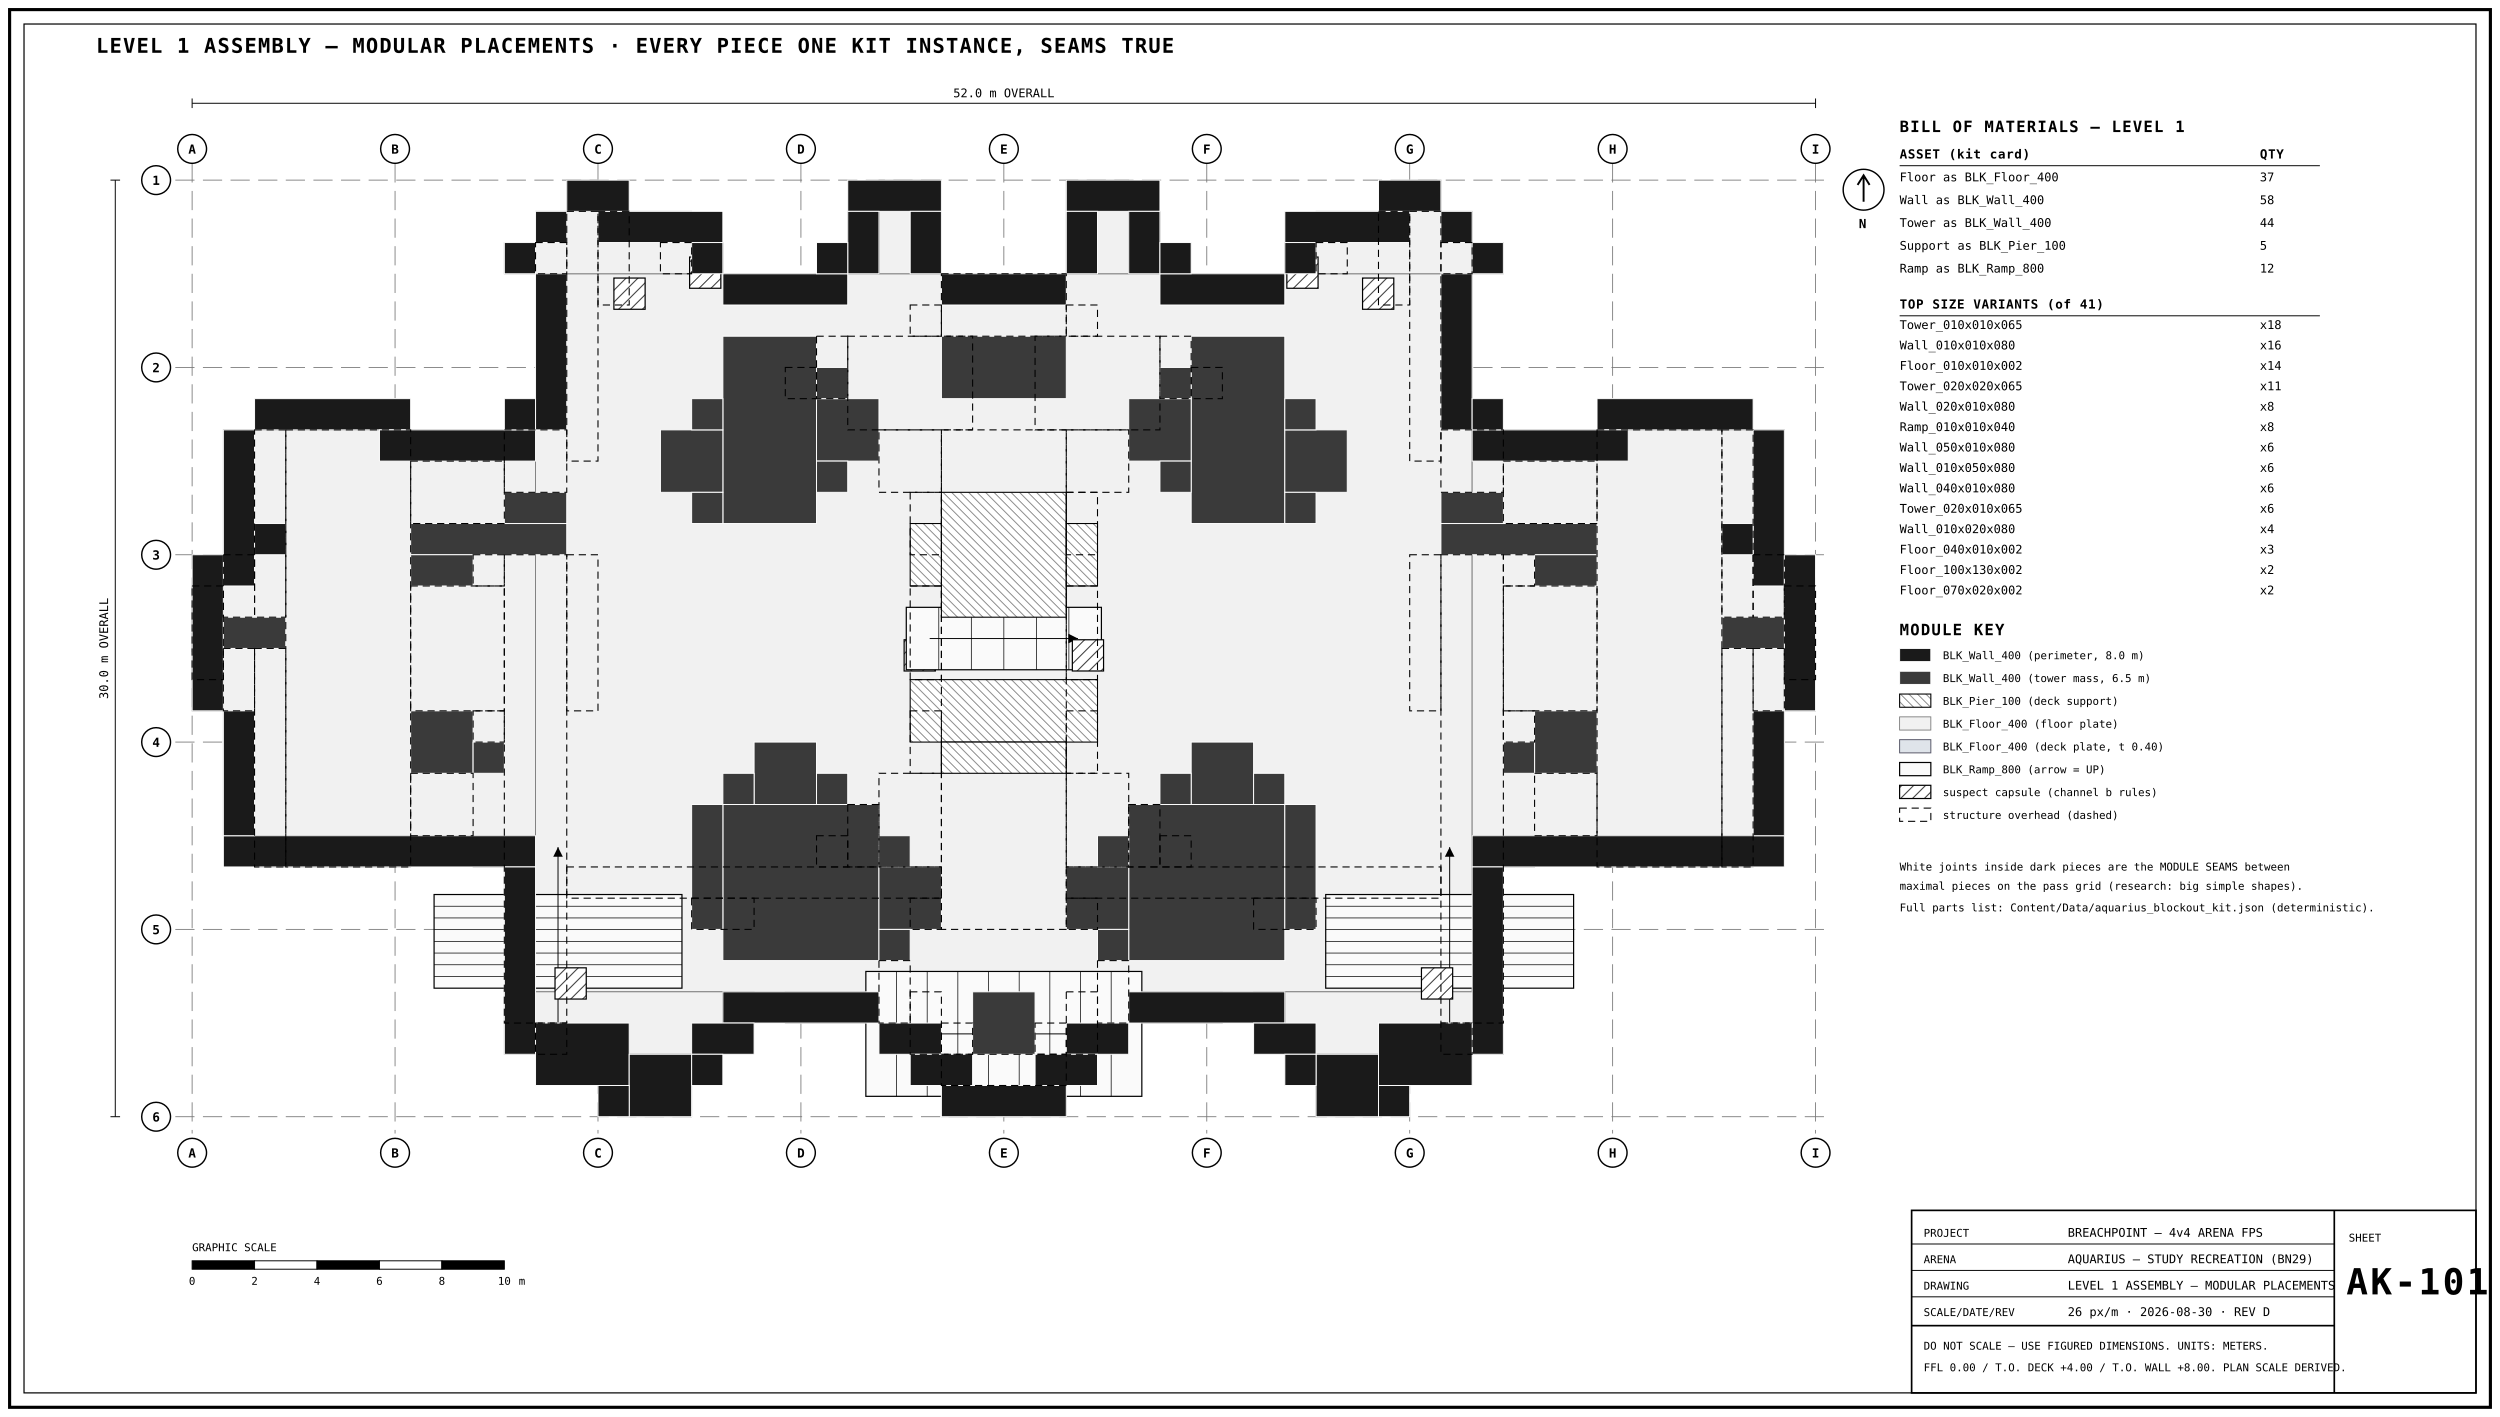
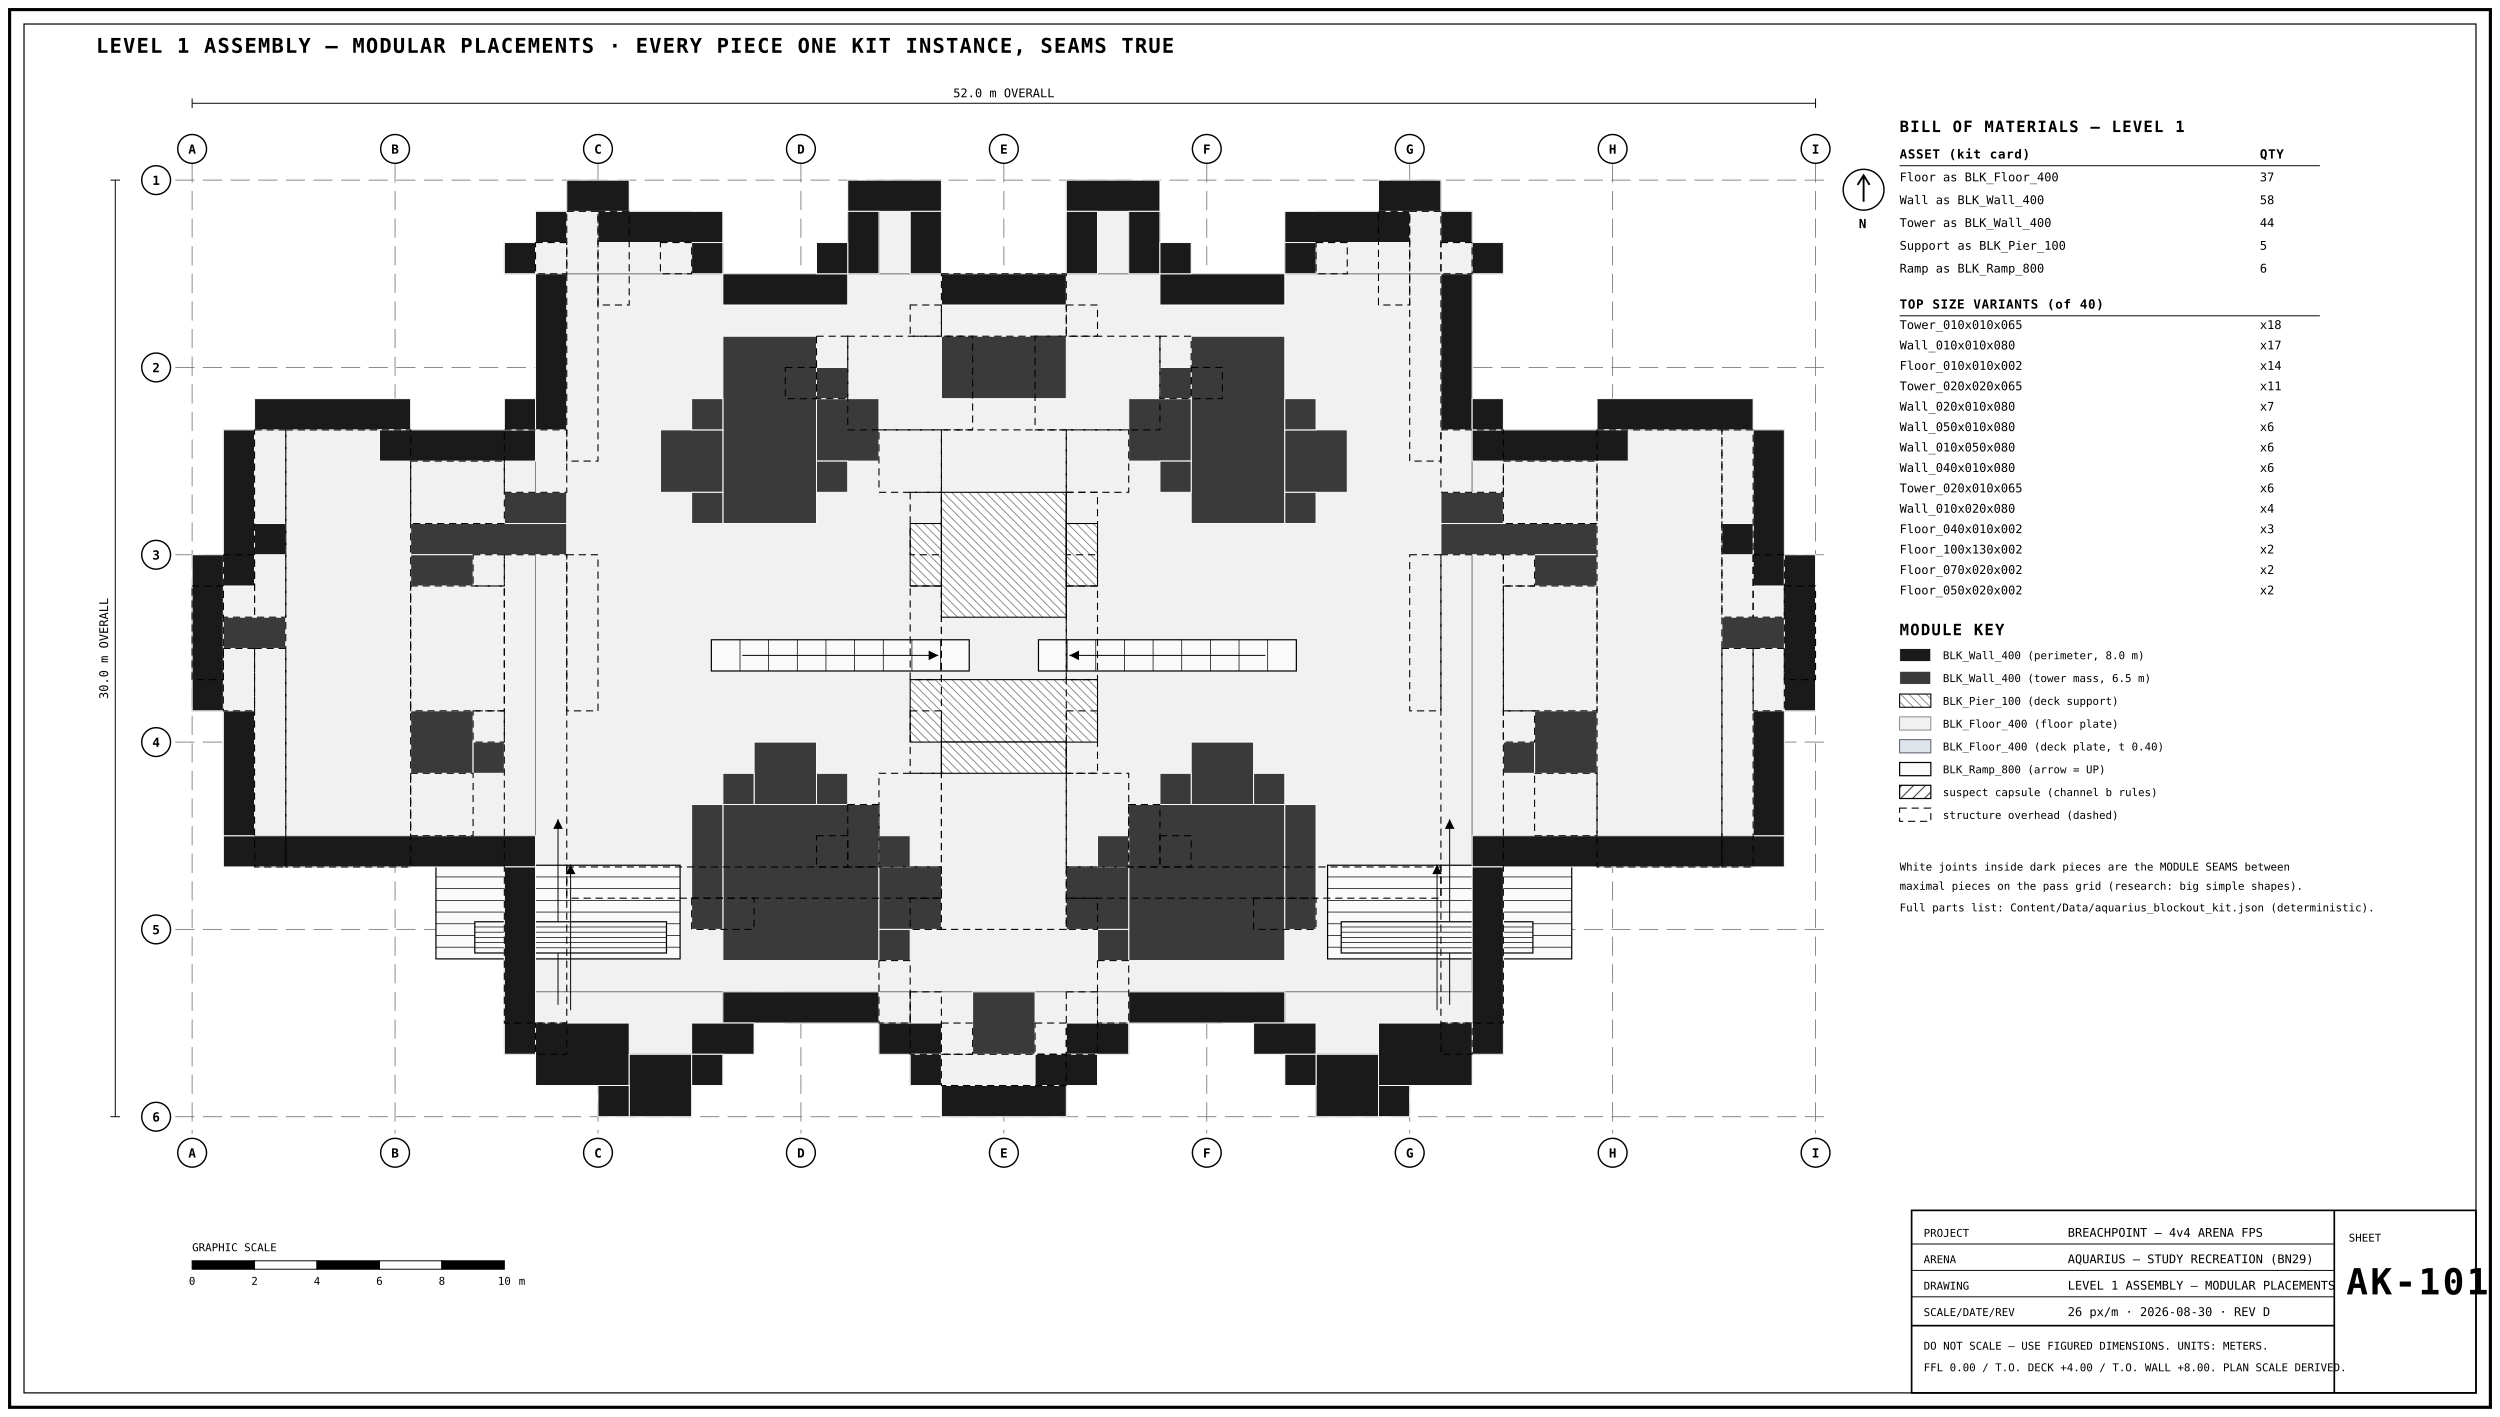
<svg xmlns="http://www.w3.org/2000/svg" width="2082" height="1180" viewBox="0 0 2082 1180">
  <style>
  .paper{fill:#ffffff}
  .frame{fill:none;stroke:#000;stroke-width:1.4}
  .border{fill:none;stroke:#000;stroke-width:2.6}
  .border2{fill:none;stroke:#000;stroke-width:1.0}
  .poche{fill:#111111;stroke:#000;stroke-width:0.9}
  .hatch{fill:url(#h45);stroke:#000;stroke-width:1.1}
  .hatch2{fill:url(#h135);stroke:#000;stroke-width:0.9}
  .plate{fill:#e8e8e8;stroke:#000;stroke-width:1.1}
  .floorp{fill:#f1f1f1;stroke:#333;stroke-width:0.9}
  .stairp{fill:#fafafa;stroke:#000;stroke-width:1.0}
  .over{fill:none;stroke:#000;stroke-width:0.9;stroke-dasharray:6 4}
  .below{fill:none;stroke:#9a9a9a;stroke-width:0.7}
  .tread{stroke:#000;stroke-width:0.6;fill:none}
  .gridl{stroke:#777;stroke-width:0.7;stroke-dasharray:16 7}
  .bubble{fill:#fff;stroke:#000;stroke-width:1.2}
  .secline{stroke:#000;stroke-width:1.7;stroke-dasharray:18 5 4 5}
  .ground{stroke:#000;stroke-width:2.6}
  .beyond{fill:#f4f4f4;stroke:#8a8a8a;stroke-width:0.8}
  .beyond2{fill:#d9d9d9;stroke:#6e6e6e;stroke-width:0.8}
  .dim{stroke:#000;stroke-width:0.8;fill:none}
  .dimtext{font:10px monospace;fill:#000}
  .label{font:bold 10.5px monospace;fill:#000;letter-spacing:0.5px}
  .rooml{font:bold 12.5px monospace;fill:#000;letter-spacing:1px}
  .roomd{font:10px monospace;fill:#000}
  .small{font:9px monospace;fill:#000}
  .note{font:10.5px monospace;fill:#000}
  .big{font:bold 17px monospace;fill:#000;letter-spacing:1px}
  .panel{font:bold 13px monospace;fill:#000;letter-spacing:1px}
  .sheetno{font:bold 30px monospace;fill:#000;letter-spacing:2px}
  .datum{stroke:#000;stroke-width:0.7;stroke-dasharray:12 4 2 4}
  .isotop{fill:#ededed;stroke:#000;stroke-width:1.0;stroke-linejoin:round}
  .isoeast{fill:#ffffff;stroke:#000;stroke-width:1.0;stroke-linejoin:round}
  .isonorth{fill:#d4d4d4;stroke:#000;stroke-width:1.0;stroke-linejoin:round}
  .isoplate{fill:#f7f7f7;stroke:#000;stroke-width:1.6;stroke-linejoin:round}
  .isofloor{fill:#e2e2e2;stroke:#555;stroke-width:0.8;stroke-linejoin:round}

  .mwall{fill:#1a1a1a;stroke:#ffffff;stroke-width:0.8}
  .mwallo{fill:none;stroke:#000;stroke-width:1.2}
  .mtower{fill:#3a3a3a;stroke:#ffffff;stroke-width:0.8}
  .mfloor{fill:#f1f1f1;stroke:#777;stroke-width:0.7}
  .mdeck{fill:#dfe4ea;stroke:#556;stroke-width:0.8}
  .mpier{fill:url(#h135);stroke:#000;stroke-width:0.9}
  .mramp{fill:#fafafa;stroke:#000;stroke-width:1.0}
  .msus{fill:url(#h45);stroke:#000;stroke-width:1.0}
</style>
  <defs>
    <pattern id="h45" width="7" height="7" patternUnits="userSpaceOnUse" patternTransform="rotate(45)">
      <rect width="7" height="7" fill="#ffffff" />
      <line x1="0" y1="0" x2="0" y2="7" stroke="#000" stroke-width="1.2" />
    </pattern>
    <pattern id="h135" width="5" height="5" patternUnits="userSpaceOnUse" patternTransform="rotate(-45)">
      <rect width="5" height="5" fill="#ffffff" />
      <line x1="0" y1="0" x2="0" y2="5" stroke="#555" stroke-width="1.0" />
    </pattern>
  </defs>
  <rect class="paper" width="2082" height="1180" />
  <text class="big" x="80" y="44">LEVEL 1 ASSEMBLY — MODULAR PLACEMENTS · EVERY PIECE ONE KIT INSTANCE, SEAMS TRUE</text>
  <line class="gridl" x1="160" y1="136" x2="160" y2="944" />
  <circle class="bubble" cx="160" cy="124" r="12" />
  <text class="label" x="160" y="128" text-anchor="middle">A</text>
  <circle class="bubble" cx="160" cy="960" r="12" />
  <text class="label" x="160" y="964" text-anchor="middle">A</text>
  <line class="gridl" x1="329" y1="136" x2="329" y2="944" />
  <circle class="bubble" cx="329" cy="124" r="12" />
  <text class="label" x="329" y="128" text-anchor="middle">B</text>
  <circle class="bubble" cx="329" cy="960" r="12" />
  <text class="label" x="329" y="964" text-anchor="middle">B</text>
  <line class="gridl" x1="498" y1="136" x2="498" y2="944" />
  <circle class="bubble" cx="498" cy="124" r="12" />
  <text class="label" x="498" y="128" text-anchor="middle">C</text>
  <circle class="bubble" cx="498" cy="960" r="12" />
  <text class="label" x="498" y="964" text-anchor="middle">C</text>
  <line class="gridl" x1="667" y1="136" x2="667" y2="944" />
  <circle class="bubble" cx="667" cy="124" r="12" />
  <text class="label" x="667" y="128" text-anchor="middle">D</text>
  <circle class="bubble" cx="667" cy="960" r="12" />
  <text class="label" x="667" y="964" text-anchor="middle">D</text>
  <line class="gridl" x1="836" y1="136" x2="836" y2="944" />
  <circle class="bubble" cx="836" cy="124" r="12" />
  <text class="label" x="836" y="128" text-anchor="middle">E</text>
  <circle class="bubble" cx="836" cy="960" r="12" />
  <text class="label" x="836" y="964" text-anchor="middle">E</text>
  <line class="gridl" x1="1005" y1="136" x2="1005" y2="944" />
  <circle class="bubble" cx="1005" cy="124" r="12" />
  <text class="label" x="1005" y="128" text-anchor="middle">F</text>
  <circle class="bubble" cx="1005" cy="960" r="12" />
  <text class="label" x="1005" y="964" text-anchor="middle">F</text>
  <line class="gridl" x1="1174" y1="136" x2="1174" y2="944" />
  <circle class="bubble" cx="1174" cy="124" r="12" />
  <text class="label" x="1174" y="128" text-anchor="middle">G</text>
  <circle class="bubble" cx="1174" cy="960" r="12" />
  <text class="label" x="1174" y="964" text-anchor="middle">G</text>
  <line class="gridl" x1="1343" y1="136" x2="1343" y2="944" />
  <circle class="bubble" cx="1343" cy="124" r="12" />
  <text class="label" x="1343" y="128" text-anchor="middle">H</text>
  <circle class="bubble" cx="1343" cy="960" r="12" />
  <text class="label" x="1343" y="964" text-anchor="middle">H</text>
  <line class="gridl" x1="1512" y1="136" x2="1512" y2="944" />
  <circle class="bubble" cx="1512" cy="124" r="12" />
  <text class="label" x="1512" y="128" text-anchor="middle">I</text>
  <circle class="bubble" cx="1512" cy="960" r="12" />
  <text class="label" x="1512" y="964" text-anchor="middle">I</text>
  <line class="gridl" x1="146" y1="150" x2="1526" y2="150" />
  <circle class="bubble" cx="130" cy="150" r="12" />
  <text class="label" x="130" y="154" text-anchor="middle">1</text>
  <line class="gridl" x1="146" y1="306" x2="1526" y2="306" />
  <circle class="bubble" cx="130" cy="306" r="12" />
  <text class="label" x="130" y="310" text-anchor="middle">2</text>
  <line class="gridl" x1="146" y1="462" x2="1526" y2="462" />
  <circle class="bubble" cx="130" cy="462" r="12" />
  <text class="label" x="130" y="466" text-anchor="middle">3</text>
  <line class="gridl" x1="146" y1="618" x2="1526" y2="618" />
  <circle class="bubble" cx="130" cy="618" r="12" />
  <text class="label" x="130" y="622" text-anchor="middle">4</text>
  <line class="gridl" x1="146" y1="774" x2="1526" y2="774" />
  <circle class="bubble" cx="130" cy="774" r="12" />
  <text class="label" x="130" y="778" text-anchor="middle">5</text>
  <line class="gridl" x1="146" y1="930" x2="1526" y2="930" />
  <circle class="bubble" cx="130" cy="930" r="12" />
  <text class="label" x="130" y="934" text-anchor="middle">6</text>
  <rect class="mfloor" x="446" y="228" width="780" height="598" />
  <rect class="mfloor" x="186" y="358" width="260" height="338" />
  <rect class="mfloor" x="1226" y="358" width="260" height="338" />
  <rect class="mfloor" x="758" y="826" width="156" height="78" />
  <rect class="mfloor" x="420" y="826" width="182" height="52" />
  <rect class="mfloor" x="1070" y="826" width="182" height="52" />
  <rect class="mfloor" x="446" y="176" width="130" height="52" />
  <rect class="mfloor" x="1096" y="176" width="130" height="52" />
  <rect class="mfloor" x="732" y="150" width="52" height="78" />
  <rect class="mfloor" x="888" y="150" width="52" height="78" />
  <rect class="mfloor" x="212" y="696" width="130" height="26" />
  <rect class="mfloor" x="1330" y="696" width="130" height="26" />
  <rect class="mfloor" x="420" y="696" width="26" height="130" />
  <rect class="mfloor" x="1226" y="696" width="26" height="130" />
  <rect class="mfloor" x="160" y="488" width="26" height="104" />
  <rect class="mfloor" x="1486" y="488" width="26" height="104" />
  <rect class="mfloor" x="654" y="826" width="104" height="26" />
  <rect class="mfloor" x="914" y="826" width="104" height="26" />
  <rect class="mfloor" x="524" y="878" width="52" height="52" />
  <rect class="mfloor" x="784" y="904" width="104" height="26" />
  <rect class="mfloor" x="1096" y="878" width="52" height="52" />
  <rect class="mfloor" x="706" y="176" width="26" height="52" />
  <rect class="mfloor" x="940" y="176" width="26" height="52" />
  <rect class="mfloor" x="472" y="150" width="26" height="26" />
  <rect class="mfloor" x="1174" y="150" width="26" height="26" />
  <rect class="mfloor" x="420" y="202" width="26" height="26" />
  <rect class="mfloor" x="576" y="202" width="26" height="26" />
  <rect class="mfloor" x="1070" y="202" width="26" height="26" />
  <rect class="mfloor" x="1226" y="202" width="26" height="26" />
  <rect class="mfloor" x="394" y="696" width="26" height="26" />
  <rect class="mfloor" x="1252" y="696" width="26" height="26" />
  <rect class="mfloor" x="602" y="826" width="26" height="26" />
  <rect class="mfloor" x="1044" y="826" width="26" height="26" />
  <rect class="mfloor" x="732" y="852" width="26" height="26" />
  <rect class="mfloor" x="914" y="852" width="26" height="26" />
  <rect class="mfloor" x="498" y="878" width="26" height="26" />
  <rect class="mfloor" x="1148" y="878" width="26" height="26" />
-   <rect class="mramp" x="361.5" y="744.958" width="206.44" height="78" />
-   <line class="dim" x1="464.72" y1="862.405" x2="464.72" y2="705.511" />
-   <path transform="translate(464.72,705.511) rotate(-90)" d="M 0 0 L -8 -4 L -8 4 Z" fill="#000" />
-   <line class="tread" x1="361.5" y1="754.708" x2="567.94" y2="754.708" />
-   <line class="tread" x1="361.5" y1="764.458" x2="567.94" y2="764.458" />
-   <line class="tread" x1="361.5" y1="774.208" x2="567.94" y2="774.208" />
-   <line class="tread" x1="361.5" y1="783.958" x2="567.94" y2="783.958" />
-   <line class="tread" x1="361.5" y1="793.708" x2="567.94" y2="793.708" />
-   <line class="tread" x1="361.5" y1="803.458" x2="567.94" y2="803.458" />
-   <line class="tread" x1="361.5" y1="813.208" x2="567.94" y2="813.208" />
-   <rect class="msus" x="462.224" y="806.006" width="26" height="26" />
-   <rect class="msus" x="511.26" y="231.562" width="26" height="26" />
-   <rect class="msus" x="574.31" y="214.064" width="26" height="26" />
-   <rect class="mramp" x="721.08" y="809.022" width="229.84" height="104" />
-   <line class="dim" x1="748.661" y1="861.022" x2="923.339" y2="861.022" />
-   <path transform="translate(923.339,861.022) rotate(0)" d="M 0 0 L -8 -4 L -8 4 Z" fill="#000" />
-   <line class="tread" x1="746.618" y1="809.022" x2="746.618" y2="913.022" />
-   <line class="tread" x1="772.156" y1="809.022" x2="772.156" y2="913.022" />
-   <line class="tread" x1="797.693" y1="809.022" x2="797.693" y2="913.022" />
-   <line class="tread" x1="823.231" y1="809.022" x2="823.231" y2="913.022" />
-   <line class="tread" x1="848.769" y1="809.022" x2="848.769" y2="913.022" />
-   <line class="tread" x1="874.307" y1="809.022" x2="874.307" y2="913.022" />
-   <line class="tread" x1="899.844" y1="809.022" x2="899.844" y2="913.022" />
-   <line class="tread" x1="925.382" y1="809.022" x2="925.382" y2="913.022" />
-   <rect class="msus" x="752.956" y="532.798" width="26" height="26" />
-   <rect class="mramp" x="754.75" y="505.784" width="162.5" height="52" />
-   <line class="dim" x1="774.25" y1="531.784" x2="897.75" y2="531.784" />
-   <path transform="translate(897.75,531.784) rotate(0)" d="M 0 0 L -8 -4 L -8 4 Z" fill="#000" />
-   <line class="tread" x1="781.833" y1="505.784" x2="781.833" y2="557.784" />
-   <line class="tread" x1="808.917" y1="505.784" x2="808.917" y2="557.784" />
-   <line class="tread" x1="836" y1="505.784" x2="836" y2="557.784" />
-   <line class="tread" x1="863.083" y1="505.784" x2="863.083" y2="557.784" />
-   <line class="tread" x1="890.167" y1="505.784" x2="890.167" y2="557.784" />
-   <rect class="msus" x="893.044" y="532.798" width="26" height="26" />
-   <rect class="msus" x="1071.69" y="214.064" width="26" height="26" />
-   <rect class="msus" x="1134.74" y="231.562" width="26" height="26" />
-   <rect class="mramp" x="1104.06" y="744.958" width="206.44" height="78" />
-   <line class="dim" x1="1207.28" y1="862.405" x2="1207.28" y2="705.511" />
-   <path transform="translate(1207.28,705.511) rotate(-90)" d="M 0 0 L -8 -4 L -8 4 Z" fill="#000" />
-   <line class="tread" x1="1104.06" y1="754.708" x2="1310.5" y2="754.708" />
-   <line class="tread" x1="1104.06" y1="764.458" x2="1310.5" y2="764.458" />
-   <line class="tread" x1="1104.06" y1="774.208" x2="1310.5" y2="774.208" />
-   <line class="tread" x1="1104.06" y1="783.958" x2="1310.5" y2="783.958" />
-   <line class="tread" x1="1104.06" y1="793.708" x2="1310.5" y2="793.708" />
-   <line class="tread" x1="1104.06" y1="803.458" x2="1310.5" y2="803.458" />
-   <line class="tread" x1="1104.06" y1="813.208" x2="1310.5" y2="813.208" />
-   <rect class="msus" x="1183.78" y="806.006" width="26" height="26" />
+   <rect class="mramp" x="363.06" y="720.57" width="203.32" height="78" />
+   <line class="dim" x1="464.72" y1="836.832" x2="464.72" y2="682.308" />
+   <path transform="translate(464.72,682.308) rotate(-90)" d="M 0 0 L -8 -4 L -8 4 Z" fill="#000" />
+   <line class="tread" x1="363.06" y1="730.32" x2="566.38" y2="730.32" />
+   <line class="tread" x1="363.06" y1="740.07" x2="566.38" y2="740.07" />
+   <line class="tread" x1="363.06" y1="749.82" x2="566.38" y2="749.82" />
+   <line class="tread" x1="363.06" y1="759.57" x2="566.38" y2="759.57" />
+   <line class="tread" x1="363.06" y1="769.32" x2="566.38" y2="769.32" />
+   <line class="tread" x1="363.06" y1="779.07" x2="566.38" y2="779.07" />
+   <line class="tread" x1="363.06" y1="788.82" x2="566.38" y2="788.82" />
+   <rect class="mramp" x="395.404" y="767.656" width="159.64" height="26" />
+   <line class="dim" x1="475.224" y1="841.319" x2="475.224" y2="719.993" />
+   <path transform="translate(475.224,719.993) rotate(-90)" d="M 0 0 L -8 -4 L -8 4 Z" fill="#000" />
+   <line class="tread" x1="395.404" y1="771.989" x2="555.044" y2="771.989" />
+   <line class="tread" x1="395.404" y1="776.323" x2="555.044" y2="776.323" />
+   <line class="tread" x1="395.404" y1="780.656" x2="555.044" y2="780.656" />
+   <line class="tread" x1="395.404" y1="784.989" x2="555.044" y2="784.989" />
+   <line class="tread" x1="395.404" y1="789.323" x2="555.044" y2="789.323" />
+   <rect class="mramp" x="592.406" y="532.798" width="214.76" height="26" />
+   <line class="dim" x1="618.177" y1="545.798" x2="781.395" y2="545.798" />
+   <path transform="translate(781.395,545.798) rotate(0)" d="M 0 0 L -8 -4 L -8 4 Z" fill="#000" />
+   <line class="tread" x1="616.268" y1="532.798" x2="616.268" y2="558.798" />
+   <line class="tread" x1="640.13" y1="532.798" x2="640.13" y2="558.798" />
+   <line class="tread" x1="663.993" y1="532.798" x2="663.993" y2="558.798" />
+   <line class="tread" x1="687.855" y1="532.798" x2="687.855" y2="558.798" />
+   <line class="tread" x1="711.717" y1="532.798" x2="711.717" y2="558.798" />
+   <line class="tread" x1="735.579" y1="532.798" x2="735.579" y2="558.798" />
+   <line class="tread" x1="759.442" y1="532.798" x2="759.442" y2="558.798" />
+   <line class="tread" x1="783.304" y1="532.798" x2="783.304" y2="558.798" />
+   <rect class="mramp" x="864.834" y="532.798" width="214.76" height="26" />
+   <line class="dim" x1="1053.82" y1="545.798" x2="890.605" y2="545.798" />
+   <path transform="translate(890.605,545.798) rotate(180)" d="M 0 0 L -8 -4 L -8 4 Z" fill="#000" />
+   <line class="tread" x1="888.696" y1="532.798" x2="888.696" y2="558.798" />
+   <line class="tread" x1="912.558" y1="532.798" x2="912.558" y2="558.798" />
+   <line class="tread" x1="936.421" y1="532.798" x2="936.421" y2="558.798" />
+   <line class="tread" x1="960.283" y1="532.798" x2="960.283" y2="558.798" />
+   <line class="tread" x1="984.145" y1="532.798" x2="984.145" y2="558.798" />
+   <line class="tread" x1="1008.01" y1="532.798" x2="1008.01" y2="558.798" />
+   <line class="tread" x1="1031.87" y1="532.798" x2="1031.87" y2="558.798" />
+   <line class="tread" x1="1055.73" y1="532.798" x2="1055.73" y2="558.798" />
+   <rect class="mramp" x="1105.62" y="720.57" width="203.32" height="78" />
+   <line class="dim" x1="1207.28" y1="836.832" x2="1207.28" y2="682.308" />
+   <path transform="translate(1207.28,682.308) rotate(-90)" d="M 0 0 L -8 -4 L -8 4 Z" fill="#000" />
+   <line class="tread" x1="1105.62" y1="730.32" x2="1308.94" y2="730.32" />
+   <line class="tread" x1="1105.62" y1="740.07" x2="1308.94" y2="740.07" />
+   <line class="tread" x1="1105.62" y1="749.82" x2="1308.94" y2="749.82" />
+   <line class="tread" x1="1105.62" y1="759.57" x2="1308.94" y2="759.57" />
+   <line class="tread" x1="1105.62" y1="769.32" x2="1308.94" y2="769.32" />
+   <line class="tread" x1="1105.62" y1="779.07" x2="1308.94" y2="779.07" />
+   <line class="tread" x1="1105.62" y1="788.82" x2="1308.94" y2="788.82" />
+   <rect class="mramp" x="1116.96" y="767.656" width="159.64" height="26" />
+   <line class="dim" x1="1196.78" y1="841.319" x2="1196.78" y2="719.993" />
+   <path transform="translate(1196.78,719.993) rotate(-90)" d="M 0 0 L -8 -4 L -8 4 Z" fill="#000" />
+   <line class="tread" x1="1116.96" y1="771.989" x2="1276.6" y2="771.989" />
+   <line class="tread" x1="1116.96" y1="776.323" x2="1276.6" y2="776.323" />
+   <line class="tread" x1="1116.96" y1="780.656" x2="1276.6" y2="780.656" />
+   <line class="tread" x1="1116.96" y1="784.989" x2="1276.6" y2="784.989" />
+   <line class="tread" x1="1116.96" y1="789.323" x2="1276.6" y2="789.323" />
  <rect class="mpier" x="784" y="410" width="104" height="104" />
  <rect class="mpier" x="758" y="566" width="156" height="52" />
  <rect class="mpier" x="784" y="618" width="104" height="26" />
  <rect class="mpier" x="758" y="436" width="26" height="52" />
  <rect class="mpier" x="888" y="436" width="26" height="52" />
  <rect class="mwall" x="186" y="696" width="260" height="26" />
  <rect class="mwall" x="1226" y="696" width="260" height="26" />
  <rect class="mwall" x="420" y="722" width="26" height="156" />
  <rect class="mwall" x="1226" y="722" width="26" height="156" />
  <rect class="mwall" x="446" y="852" width="78" height="52" />
  <rect class="mwall" x="1148" y="852" width="78" height="52" />
  <rect class="mwall" x="212" y="332" width="130" height="26" />
  <rect class="mwall" x="446" y="228" width="26" height="130" />
  <rect class="mwall" x="1200" y="228" width="26" height="130" />
  <rect class="mwall" x="1330" y="332" width="130" height="26" />
  <rect class="mwall" x="316" y="358" width="130" height="26" />
  <rect class="mwall" x="1226" y="358" width="130" height="26" />
  <rect class="mwall" x="186" y="358" width="26" height="130" />
  <rect class="mwall" x="1460" y="358" width="26" height="130" />
  <rect class="mwall" x="160" y="462" width="26" height="130" />
  <rect class="mwall" x="1486" y="462" width="26" height="130" />
  <rect class="mwall" x="602" y="826" width="130" height="26" />
  <rect class="mwall" x="940" y="826" width="130" height="26" />
  <rect class="mwall" x="498" y="176" width="104" height="26" />
  <rect class="mwall" x="1070" y="176" width="104" height="26" />
  <rect class="mwall" x="602" y="228" width="104" height="26" />
  <rect class="mwall" x="784" y="228" width="104" height="26" />
  <rect class="mwall" x="966" y="228" width="104" height="26" />
  <rect class="mwall" x="186" y="592" width="26" height="104" />
  <rect class="mwall" x="1460" y="592" width="26" height="104" />
  <rect class="mwall" x="524" y="878" width="52" height="52" />
  <rect class="mwall" x="784" y="904" width="104" height="26" />
  <rect class="mwall" x="1096" y="878" width="52" height="52" />
  <rect class="mwall" x="706" y="150" width="78" height="26" />
  <rect class="mwall" x="888" y="150" width="78" height="26" />
  <rect class="mwall" x="472" y="150" width="52" height="26" />
  <rect class="mwall" x="1148" y="150" width="52" height="26" />
  <rect class="mwall" x="706" y="176" width="26" height="52" />
  <rect class="mwall" x="758" y="176" width="26" height="52" />
  <rect class="mwall" x="888" y="176" width="26" height="52" />
  <rect class="mwall" x="940" y="176" width="26" height="52" />
  <rect class="mwall" x="576" y="852" width="52" height="26" />
  <rect class="mwall" x="732" y="852" width="52" height="26" />
  <rect class="mwall" x="888" y="852" width="52" height="26" />
  <rect class="mwall" x="1044" y="852" width="52" height="26" />
-   <rect class="mwall" x="758" y="878" width="52" height="26" />
  <rect class="mwall" x="862" y="878" width="52" height="26" />
  <rect class="mwall" x="446" y="176" width="26" height="26" />
  <rect class="mwall" x="1200" y="176" width="26" height="26" />
  <rect class="mwall" x="420" y="202" width="26" height="26" />
  <rect class="mwall" x="576" y="202" width="26" height="26" />
  <rect class="mwall" x="680" y="202" width="26" height="26" />
  <rect class="mwall" x="966" y="202" width="26" height="26" />
  <rect class="mwall" x="1070" y="202" width="26" height="26" />
  <rect class="mwall" x="1226" y="202" width="26" height="26" />
  <rect class="mwall" x="420" y="332" width="26" height="26" />
  <rect class="mwall" x="1226" y="332" width="26" height="26" />
  <rect class="mwall" x="212" y="436" width="26" height="26" />
  <rect class="mwall" x="1434" y="436" width="26" height="26" />
  <rect class="mwall" x="576" y="878" width="26" height="26" />
+   <rect class="mwall" x="758" y="878" width="26" height="26" />
  <rect class="mwall" x="1070" y="878" width="26" height="26" />
  <rect class="mwall" x="498" y="904" width="26" height="26" />
  <rect class="mwall" x="1148" y="904" width="26" height="26" />
  <rect class="mtower" x="602" y="670" width="130" height="130" />
  <rect class="mtower" x="940" y="670" width="130" height="130" />
  <rect class="mtower" x="602" y="280" width="78" height="156" />
  <rect class="mtower" x="992" y="280" width="78" height="156" />
  <rect class="mtower" x="784" y="280" width="104" height="52" />
  <rect class="mtower" x="342" y="436" width="130" height="26" />
  <rect class="mtower" x="1200" y="436" width="130" height="26" />
  <rect class="mtower" x="680" y="332" width="52" height="52" />
  <rect class="mtower" x="940" y="332" width="52" height="52" />
  <rect class="mtower" x="550" y="358" width="52" height="52" />
  <rect class="mtower" x="1070" y="358" width="52" height="52" />
  <rect class="mtower" x="342" y="592" width="52" height="52" />
  <rect class="mtower" x="1278" y="592" width="52" height="52" />
  <rect class="mtower" x="628" y="618" width="52" height="52" />
  <rect class="mtower" x="992" y="618" width="52" height="52" />
  <rect class="mtower" x="576" y="670" width="26" height="104" />
  <rect class="mtower" x="732" y="722" width="52" height="52" />
  <rect class="mtower" x="888" y="722" width="52" height="52" />
  <rect class="mtower" x="1070" y="670" width="26" height="104" />
  <rect class="mtower" x="810" y="826" width="52" height="52" />
  <rect class="mtower" x="420" y="410" width="52" height="26" />
  <rect class="mtower" x="1200" y="410" width="52" height="26" />
  <rect class="mtower" x="342" y="462" width="52" height="26" />
  <rect class="mtower" x="1278" y="462" width="52" height="26" />
  <rect class="mtower" x="186" y="514" width="52" height="26" />
  <rect class="mtower" x="1434" y="514" width="52" height="26" />
  <rect class="mtower" x="680" y="306" width="26" height="26" />
  <rect class="mtower" x="966" y="306" width="26" height="26" />
  <rect class="mtower" x="576" y="332" width="26" height="26" />
  <rect class="mtower" x="1070" y="332" width="26" height="26" />
  <rect class="mtower" x="680" y="384" width="26" height="26" />
  <rect class="mtower" x="966" y="384" width="26" height="26" />
  <rect class="mtower" x="576" y="410" width="26" height="26" />
  <rect class="mtower" x="1070" y="410" width="26" height="26" />
  <rect class="mtower" x="394" y="618" width="26" height="26" />
  <rect class="mtower" x="1252" y="618" width="26" height="26" />
  <rect class="mtower" x="602" y="644" width="26" height="26" />
  <rect class="mtower" x="680" y="644" width="26" height="26" />
  <rect class="mtower" x="966" y="644" width="26" height="26" />
  <rect class="mtower" x="1044" y="644" width="26" height="26" />
  <rect class="mtower" x="732" y="696" width="26" height="26" />
  <rect class="mtower" x="914" y="696" width="26" height="26" />
  <rect class="mtower" x="732" y="774" width="26" height="26" />
  <rect class="mtower" x="914" y="774" width="26" height="26" />
  <rect class="over" x="784" y="358" width="104" height="416" />
  <rect class="over" x="238" y="358" width="104" height="364" />
  <rect class="over" x="1330" y="358" width="104" height="364" />
  <rect class="over" x="420" y="462" width="52" height="390" />
  <rect class="over" x="1200" y="462" width="52" height="390" />
  <rect class="over" x="706" y="280" width="104" height="78" />
  <rect class="over" x="862" y="280" width="104" height="78" />
  <rect class="over" x="342" y="488" width="78" height="104" />
  <rect class="over" x="1252" y="488" width="78" height="104" />
  <rect class="over" x="472" y="722" width="312" height="26" />
  <rect class="over" x="888" y="722" width="312" height="26" />
  <rect class="over" x="784" y="228" width="104" height="52" />
  <rect class="over" x="472" y="176" width="26" height="208" />
  <rect class="over" x="1174" y="176" width="26" height="208" />
  <rect class="over" x="212" y="540" width="26" height="182" />
  <rect class="over" x="1434" y="540" width="26" height="182" />
  <rect class="over" x="342" y="384" width="78" height="52" />
  <rect class="over" x="1252" y="384" width="78" height="52" />
  <rect class="over" x="212" y="358" width="26" height="156" />
  <rect class="over" x="1434" y="358" width="26" height="156" />
  <rect class="over" x="732" y="644" width="52" height="78" />
  <rect class="over" x="888" y="644" width="52" height="78" />
  <rect class="over" x="472" y="462" width="26" height="130" />
  <rect class="over" x="1174" y="462" width="26" height="130" />
  <rect class="over" x="420" y="358" width="52" height="52" />
  <rect class="over" x="732" y="358" width="52" height="52" />
  <rect class="over" x="888" y="358" width="52" height="52" />
  <rect class="over" x="1200" y="358" width="52" height="52" />
  <rect class="over" x="342" y="644" width="52" height="52" />
  <rect class="over" x="1278" y="644" width="52" height="52" />
  <rect class="over" x="784" y="878" width="104" height="26" />
  <rect class="over" x="498" y="176" width="26" height="78" />
  <rect class="over" x="1148" y="176" width="26" height="78" />
  <rect class="over" x="160" y="488" width="26" height="78" />
  <rect class="over" x="758" y="488" width="26" height="78" />
  <rect class="over" x="888" y="488" width="26" height="78" />
  <rect class="over" x="1486" y="488" width="26" height="78" />
  <rect class="over" x="680" y="280" width="26" height="52" />
  <rect class="over" x="966" y="280" width="26" height="52" />
  <rect class="over" x="758" y="410" width="26" height="52" />
  <rect class="over" x="888" y="410" width="26" height="52" />
  <rect class="over" x="186" y="462" width="26" height="52" />
  <rect class="over" x="1460" y="462" width="26" height="52" />
  <rect class="over" x="186" y="540" width="26" height="52" />
  <rect class="over" x="1460" y="540" width="26" height="52" />
  <rect class="over" x="758" y="592" width="26" height="52" />
  <rect class="over" x="888" y="592" width="26" height="52" />
  <rect class="over" x="706" y="670" width="26" height="52" />
  <rect class="over" x="940" y="670" width="26" height="52" />
  <rect class="over" x="576" y="748" width="52" height="26" />
  <rect class="over" x="1044" y="748" width="52" height="26" />
  <rect class="over" x="732" y="800" width="26" height="52" />
  <rect class="over" x="914" y="800" width="26" height="52" />
  <rect class="over" x="758" y="826" width="26" height="52" />
  <rect class="over" x="888" y="826" width="26" height="52" />
  <rect class="over" x="446" y="202" width="26" height="26" />
  <rect class="over" x="550" y="202" width="26" height="26" />
  <rect class="over" x="1096" y="202" width="26" height="26" />
  <rect class="over" x="1200" y="202" width="26" height="26" />
  <rect class="over" x="758" y="254" width="26" height="26" />
  <rect class="over" x="888" y="254" width="26" height="26" />
  <rect class="over" x="654" y="306" width="26" height="26" />
  <rect class="over" x="992" y="306" width="26" height="26" />
  <rect class="over" x="394" y="462" width="26" height="26" />
  <rect class="over" x="1252" y="462" width="26" height="26" />
  <rect class="over" x="394" y="592" width="26" height="26" />
  <rect class="over" x="1252" y="592" width="26" height="26" />
  <rect class="over" x="680" y="696" width="26" height="26" />
  <rect class="over" x="966" y="696" width="26" height="26" />
  <rect class="over" x="758" y="748" width="26" height="26" />
  <rect class="over" x="888" y="748" width="26" height="26" />
  <rect class="over" x="446" y="852" width="26" height="26" />
  <rect class="over" x="784" y="852" width="26" height="26" />
  <rect class="over" x="862" y="852" width="26" height="26" />
  <rect class="over" x="1200" y="852" width="26" height="26" />
  <line class="dim" x1="160" y1="86" x2="1512" y2="86" />
  <line class="dim" x1="160" y1="82" x2="160" y2="90" />
  <line class="dim" x1="1512" y1="82" x2="1512" y2="90" />
  <text class="dimtext" text-anchor="middle" x="836" y="81">52.0 m OVERALL</text>
  <line class="dim" x1="96" y1="150" x2="96" y2="930" />
  <line class="dim" x1="92" y1="150" x2="100" y2="150" />
  <line class="dim" x1="92" y1="930" x2="100" y2="930" />
  <text class="dimtext" x="90" y="540" transform="rotate(-90 90 540)" text-anchor="middle">30.0 m OVERALL</text>
  <g transform="translate(1552,158)">
    <circle class="bubble" cx="0" cy="0" r="17" />
    <path d="M 0 10 L 0 -12 M -5 -4 L 0 -12 L 5 -4" stroke="#000" stroke-width="1.6" fill="none" />
    <text class="label" x="-4" y="32">N</text>
  </g>
  <text class="small" x="160" y="1042">GRAPHIC SCALE</text>
  <rect x="160" y="1050" width="52" height="7" fill="#000" stroke="#000" stroke-width="0.8" />
  <rect x="212" y="1050" width="52" height="7" fill="#fff" stroke="#000" stroke-width="0.8" />
  <rect x="264" y="1050" width="52" height="7" fill="#000" stroke="#000" stroke-width="0.8" />
  <rect x="316" y="1050" width="52" height="7" fill="#fff" stroke="#000" stroke-width="0.8" />
  <rect x="368" y="1050" width="52" height="7" fill="#000" stroke="#000" stroke-width="0.8" />
  <text class="small" x="160" y="1070" text-anchor="middle">0</text>
  <text class="small" x="212" y="1070" text-anchor="middle">2</text>
  <text class="small" x="264" y="1070" text-anchor="middle">4</text>
  <text class="small" x="316" y="1070" text-anchor="middle">6</text>
  <text class="small" x="368" y="1070" text-anchor="middle">8</text>
  <text class="small" x="420" y="1070" text-anchor="middle">10</text>
  <text class="small" x="432" y="1070">m</text>
  <text class="panel" x="1582" y="110">BILL OF MATERIALS — LEVEL 1</text>
  <text class="label" x="1582" y="132">ASSET (kit card)</text>
  <text class="label" x="1882" y="132">QTY</text>
  <line class="dim" x1="1582" y1="138" x2="1932" y2="138" />
  <text class="roomd" x="1582" y="151">Floor  as  BLK_Floor_400</text>
  <text class="roomd" x="1882" y="151">37</text>
  <text class="roomd" x="1582" y="170">Wall  as  BLK_Wall_400</text>
  <text class="roomd" x="1882" y="170">58</text>
  <text class="roomd" x="1582" y="189">Tower  as  BLK_Wall_400</text>
  <text class="roomd" x="1882" y="189">44</text>
  <text class="roomd" x="1582" y="208">Support  as  BLK_Pier_100</text>
  <text class="roomd" x="1882" y="208">5</text>
  <text class="roomd" x="1582" y="227">Ramp  as  BLK_Ramp_800</text>
-   <text class="roomd" x="1882" y="227">12</text>
-   <text class="label" x="1582" y="257">TOP SIZE VARIANTS (of 41)</text>
+   <text class="roomd" x="1882" y="227">6</text>
+   <text class="label" x="1582" y="257">TOP SIZE VARIANTS (of 40)</text>
  <line class="dim" x1="1582" y1="263" x2="1932" y2="263" />
  <text class="roomd" x="1582" y="274">Tower_010x010x065</text>
  <text class="roomd" x="1882" y="274">x18</text>
  <text class="roomd" x="1582" y="291">Wall_010x010x080</text>
-   <text class="roomd" x="1882" y="291">x16</text>
+   <text class="roomd" x="1882" y="291">x17</text>
  <text class="roomd" x="1582" y="308">Floor_010x010x002</text>
  <text class="roomd" x="1882" y="308">x14</text>
  <text class="roomd" x="1582" y="325">Tower_020x020x065</text>
  <text class="roomd" x="1882" y="325">x11</text>
  <text class="roomd" x="1582" y="342">Wall_020x010x080</text>
-   <text class="roomd" x="1882" y="342">x8</text>
-   <text class="roomd" x="1582" y="359">Ramp_010x010x040</text>
-   <text class="roomd" x="1882" y="359">x8</text>
-   <text class="roomd" x="1582" y="376">Wall_050x010x080</text>
+   <text class="roomd" x="1882" y="342">x7</text>
+   <text class="roomd" x="1582" y="359">Wall_050x010x080</text>
+   <text class="roomd" x="1882" y="359">x6</text>
+   <text class="roomd" x="1582" y="376">Wall_010x050x080</text>
  <text class="roomd" x="1882" y="376">x6</text>
-   <text class="roomd" x="1582" y="393">Wall_010x050x080</text>
+   <text class="roomd" x="1582" y="393">Wall_040x010x080</text>
  <text class="roomd" x="1882" y="393">x6</text>
-   <text class="roomd" x="1582" y="410">Wall_040x010x080</text>
+   <text class="roomd" x="1582" y="410">Tower_020x010x065</text>
  <text class="roomd" x="1882" y="410">x6</text>
-   <text class="roomd" x="1582" y="427">Tower_020x010x065</text>
-   <text class="roomd" x="1882" y="427">x6</text>
-   <text class="roomd" x="1582" y="444">Wall_010x020x080</text>
-   <text class="roomd" x="1882" y="444">x4</text>
-   <text class="roomd" x="1582" y="461">Floor_040x010x002</text>
-   <text class="roomd" x="1882" y="461">x3</text>
-   <text class="roomd" x="1582" y="478">Floor_100x130x002</text>
+   <text class="roomd" x="1582" y="427">Wall_010x020x080</text>
+   <text class="roomd" x="1882" y="427">x4</text>
+   <text class="roomd" x="1582" y="444">Floor_040x010x002</text>
+   <text class="roomd" x="1882" y="444">x3</text>
+   <text class="roomd" x="1582" y="461">Floor_100x130x002</text>
+   <text class="roomd" x="1882" y="461">x2</text>
+   <text class="roomd" x="1582" y="478">Floor_070x020x002</text>
  <text class="roomd" x="1882" y="478">x2</text>
-   <text class="roomd" x="1582" y="495">Floor_070x020x002</text>
+   <text class="roomd" x="1582" y="495">Floor_050x020x002</text>
  <text class="roomd" x="1882" y="495">x2</text>
  <text class="panel" x="1582" y="529">MODULE KEY</text>
  <rect class="mwall" x="1582" y="540" width="26" height="11" />
  <text class="small" x="1618" y="549">BLK_Wall_400 (perimeter, 8.0 m)</text>
  <rect class="mtower" x="1582" y="559" width="26" height="11" />
  <text class="small" x="1618" y="568">BLK_Wall_400 (tower mass, 6.5 m)</text>
  <rect class="mpier" x="1582" y="578" width="26" height="11" />
  <text class="small" x="1618" y="587">BLK_Pier_100 (deck support)</text>
  <rect class="mfloor" x="1582" y="597" width="26" height="11" />
  <text class="small" x="1618" y="606">BLK_Floor_400 (floor plate)</text>
  <rect class="mdeck" x="1582" y="616" width="26" height="11" />
  <text class="small" x="1618" y="625">BLK_Floor_400 (deck plate, t 0.40)</text>
  <rect class="mramp" x="1582" y="635" width="26" height="11" />
  <text class="small" x="1618" y="644">BLK_Ramp_800 (arrow = UP)</text>
  <rect class="msus" x="1582" y="654" width="26" height="11" />
  <text class="small" x="1618" y="663">suspect capsule (channel b rules)</text>
  <rect class="over" x="1582" y="673" width="26" height="11" />
  <text class="small" x="1618" y="682">structure overhead (dashed)</text>
  <text class="small" x="1582" y="725">White joints inside dark pieces are the MODULE SEAMS between</text>
  <text class="small" x="1582" y="741">maximal pieces on the pass grid (research: big simple shapes).</text>
  <text class="small" x="1582" y="759">Full parts list: Content/Data/aquarius_blockout_kit.json (deterministic).</text>
  <rect class="border" x="8" y="8" width="2066" height="1164" />
  <rect class="border2" x="20" y="20" width="2042" height="1140" />
  <rect class="frame" x="1592" y="1008" width="470" height="152" fill="#fff" />
  <text class="small" x="1602" y="1030">PROJECT</text>
  <text class="dimtext" x="1722" y="1030">BREACHPOINT — 4v4 ARENA FPS</text>
  <text class="small" x="1602" y="1052">ARENA</text>
  <text class="dimtext" x="1722" y="1052">AQUARIUS — STUDY RECREATION (BN29)</text>
  <line class="dim" x1="1592" y1="1036" x2="1944" y2="1036" />
  <text class="small" x="1602" y="1074">DRAWING</text>
  <text class="dimtext" x="1722" y="1074">LEVEL 1 ASSEMBLY — MODULAR PLACEMENTS</text>
  <line class="dim" x1="1592" y1="1058" x2="1944" y2="1058" />
  <text class="small" x="1602" y="1096">SCALE/DATE/REV</text>
  <text class="dimtext" x="1722" y="1096">26 px/m · 2026-08-30 · REV D</text>
  <line class="dim" x1="1592" y1="1080" x2="1944" y2="1080" />
  <line class="frame" x1="1944" y1="1008" x2="1944" y2="1160" />
  <text class="small" x="1956" y="1034">SHEET</text>
  <text class="sheetno" x="1954" y="1078">AK-101</text>
  <line class="frame" x1="1592" y1="1104" x2="1944" y2="1104" />
  <text class="small" x="1602" y="1124">DO NOT SCALE — USE FIGURED DIMENSIONS. UNITS: METERS.</text>
  <text class="small" x="1602" y="1142">FFL 0.00 / T.O. DECK +4.00 / T.O. WALL +8.00. PLAN SCALE DERIVED.</text>
</svg>
